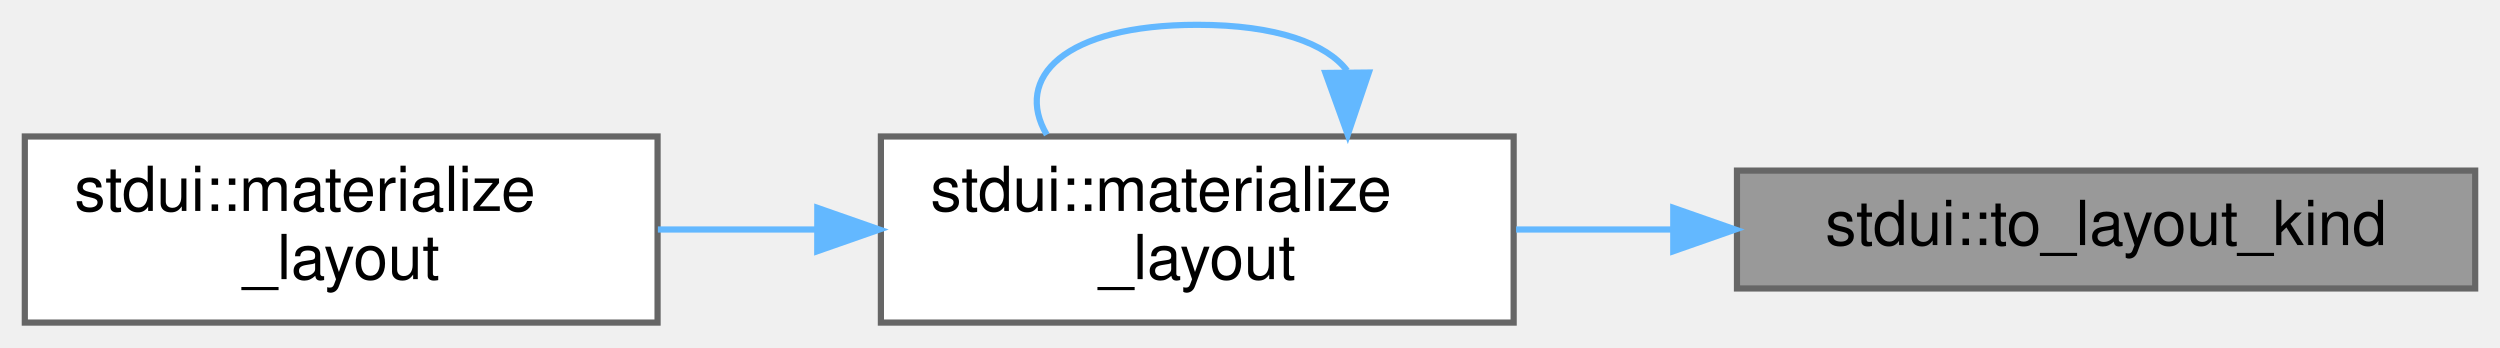
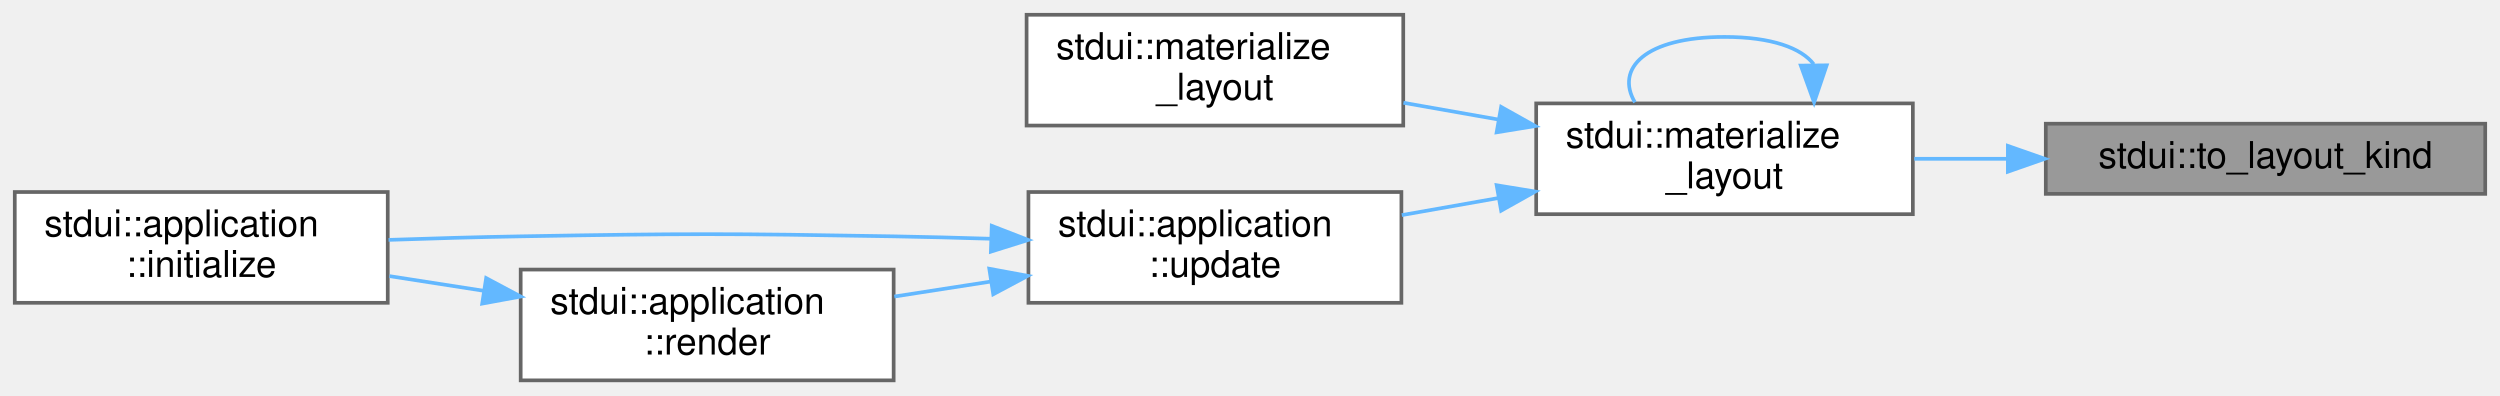
- <svg xmlns="http://www.w3.org/2000/svg" xmlns:xlink="http://www.w3.org/1999/xlink" width="403pt" height="56pt" viewBox="0.00 0.00 403.00 56.00">
-   <g id="graph0" class="graph" transform="scale(1 1) rotate(0) translate(4 52)">
+ <svg xmlns="http://www.w3.org/2000/svg" xmlns:xlink="http://www.w3.org/1999/xlink" width="677pt" height="107pt" viewBox="0.00 0.00 677.00 107.00">
+   <g id="graph0" class="graph" transform="scale(1 1) rotate(0) translate(4 103)">
    <g id="Node000001" class="node">
      <g id="a_Node000001">
        <a xlink:title=" ">
-           <polygon fill="#999999" stroke="#666666" points="395,-24.5 276,-24.5 276,-5.5 395,-5.5 395,-24.5" />
-           <text text-anchor="middle" x="335.5" y="-12.5" font-family="Helvetica,sans-Serif" font-size="10.00">stdui::to_layout_kind</text>
+           <polygon fill="#999999" stroke="#666666" points="669,-69.5 550,-69.5 550,-50.5 669,-50.5 669,-69.5" />
+           <text text-anchor="middle" x="609.5" y="-57.5" font-family="Helvetica,sans-Serif" font-size="10.00">stdui::to_layout_kind</text>
        </a>
      </g>
    </g>
    <g id="Node000002" class="node">
      <g id="a_Node000002">
        <a xlink:href="namespacestdui.html#a8fc57a34c850af116c51fac88ddd6ae9" target="_top" xlink:title="Creates a layout tree from a headless expression snapshot.">
-           <polygon fill="white" stroke="#666666" points="240,-30 138,-30 138,0 240,0 240,-30" />
-           <text text-anchor="start" x="146" y="-18" font-family="Helvetica,sans-Serif" font-size="10.00">stdui::materialize</text>
-           <text text-anchor="middle" x="189" y="-7" font-family="Helvetica,sans-Serif" font-size="10.00">_layout</text>
+           <polygon fill="white" stroke="#666666" points="514,-75 412,-75 412,-45 514,-45 514,-75" />
+           <text text-anchor="start" x="420" y="-63" font-family="Helvetica,sans-Serif" font-size="10.00">stdui::materialize</text>
+           <text text-anchor="middle" x="463" y="-52" font-family="Helvetica,sans-Serif" font-size="10.00">_layout</text>
        </a>
      </g>
    </g>
    <g id="edge1_Node000001_Node000002" class="edge">
      <g id="a_edge1_Node000001_Node000002">
        <a xlink:title=" ">
-           <path fill="none" stroke="#63b8ff" d="M265.47,-15C257.01,-15 248.5,-15 240.39,-15" />
-           <polygon fill="#63b8ff" stroke="#63b8ff" points="265.73,-18.5 275.73,-15 265.73,-11.5 265.73,-18.5" />
+           <path fill="none" stroke="#63b8ff" d="M539.47,-60C531.01,-60 522.5,-60 514.39,-60" />
+           <polygon fill="#63b8ff" stroke="#63b8ff" points="539.73,-63.5 549.73,-60 539.73,-56.5 539.73,-63.5" />
        </a>
      </g>
    </g>
    <g id="edge2_Node000002_Node000002" class="edge">
      <g id="a_edge2_Node000002_Node000002">
        <a xlink:title=" ">
-           <path fill="none" stroke="#63b8ff" d="M213.16,-40.6C209.85,-44.97 201.8,-48 189,-48 167.44,-48 159.35,-39.41 164.74,-30.28" />
-           <polygon fill="#63b8ff" stroke="#63b8ff" points="216.66,-40.31 213.26,-30.28 209.66,-40.24 216.66,-40.31" />
+           <path fill="none" stroke="#63b8ff" d="M487.16,-85.6C483.85,-89.97 475.8,-93 463,-93 441.44,-93 433.35,-84.41 438.74,-75.28" />
+           <polygon fill="#63b8ff" stroke="#63b8ff" points="490.66,-85.31 487.26,-75.28 483.66,-85.24 490.66,-85.31" />
        </a>
      </g>
    </g>
    <g id="Node000003" class="node">
      <g id="a_Node000003">
        <a xlink:href="namespacestdui.html#a535e8b718cbfb2407f6409b1622f6b07" target="_top" xlink:title=" ">
-           <polygon fill="white" stroke="#666666" points="102,-30 0,-30 0,0 102,0 102,-30" />
-           <text text-anchor="start" x="8" y="-18" font-family="Helvetica,sans-Serif" font-size="10.00">stdui::materialize</text>
-           <text text-anchor="middle" x="51" y="-7" font-family="Helvetica,sans-Serif" font-size="10.00">_layout</text>
+           <polygon fill="white" stroke="#666666" points="376,-99 274,-99 274,-69 376,-69 376,-99" />
+           <text text-anchor="start" x="282" y="-87" font-family="Helvetica,sans-Serif" font-size="10.00">stdui::materialize</text>
+           <text text-anchor="middle" x="325" y="-76" font-family="Helvetica,sans-Serif" font-size="10.00">_layout</text>
        </a>
      </g>
    </g>
    <g id="edge3_Node000002_Node000003" class="edge">
      <g id="a_edge3_Node000002_Node000003">
        <a xlink:title=" ">
-           <path fill="none" stroke="#63b8ff" d="M127.49,-15C118.99,-15 110.33,-15 102.05,-15" />
-           <polygon fill="#63b8ff" stroke="#63b8ff" points="127.75,-18.5 137.75,-15 127.74,-11.5 127.75,-18.5" />
+           <path fill="none" stroke="#63b8ff" d="M401.77,-70.63C393.18,-72.15 384.42,-73.69 376.05,-75.17" />
+           <polygon fill="#63b8ff" stroke="#63b8ff" points="402.51,-74.05 411.75,-68.87 401.29,-67.16 402.51,-74.05" />
+         </a>
+       </g>
+     </g>
+     <g id="Node000004" class="node">
+       <g id="a_Node000004">
+         <a xlink:href="classstdui_1_1application.html#a3b70c80c1ece19291e8dda9913941b0a" target="_top" xlink:title="Evaluates the component tree and materializes layout.">
+           <polygon fill="white" stroke="#666666" points="375.5,-51 274.5,-51 274.5,-21 375.5,-21 375.5,-51" />
+           <text text-anchor="start" x="282.5" y="-39" font-family="Helvetica,sans-Serif" font-size="10.00">stdui::application</text>
+           <text text-anchor="middle" x="325" y="-28" font-family="Helvetica,sans-Serif" font-size="10.00">::update</text>
+         </a>
+       </g>
+     </g>
+     <g id="edge4_Node000002_Node000004" class="edge">
+       <g id="a_edge4_Node000002_Node000004">
+         <a xlink:title=" ">
+           <path fill="none" stroke="#63b8ff" d="M401.64,-49.35C392.93,-47.81 384.06,-46.25 375.6,-44.75" />
+           <polygon fill="#63b8ff" stroke="#63b8ff" points="401.29,-52.84 411.75,-51.13 402.51,-45.95 401.29,-52.84" />
+         </a>
+       </g>
+     </g>
+     <g id="Node000005" class="node">
+       <g id="a_Node000005">
+         <a xlink:href="classstdui_1_1application.html#a7508bae116a225494339dc214fa3e57d" target="_top" xlink:title="Initializes the application and creates the window.">
+           <polygon fill="white" stroke="#666666" points="101,-51 0,-51 0,-21 101,-21 101,-51" />
+           <text text-anchor="start" x="8" y="-39" font-family="Helvetica,sans-Serif" font-size="10.00">stdui::application</text>
+           <text text-anchor="middle" x="50.5" y="-28" font-family="Helvetica,sans-Serif" font-size="10.00">::initialize</text>
+         </a>
+       </g>
+     </g>
+     <g id="edge5_Node000004_Node000005" class="edge">
+       <g id="a_edge5_Node000004_Node000005">
+         <a xlink:title=" ">
+           <path fill="none" stroke="#63b8ff" d="M264.22,-38.35C255.43,-38.62 246.48,-38.85 238,-39 193.12,-39.78 181.88,-39.79 137,-39 125.42,-38.8 112.95,-38.44 101.22,-38.04" />
+           <polygon fill="#63b8ff" stroke="#63b8ff" points="264.56,-41.85 274.44,-38.02 264.33,-34.85 264.56,-41.85" />
+         </a>
+       </g>
+     </g>
+     <g id="Node000006" class="node">
+       <g id="a_Node000006">
+         <a xlink:href="classstdui_1_1application.html#a2d57546b748c271efc052c72af0496e6" target="_top" xlink:title="Renders the current layout tree.">
+           <polygon fill="white" stroke="#666666" points="238,-30 137,-30 137,0 238,0 238,-30" />
+           <text text-anchor="start" x="145" y="-18" font-family="Helvetica,sans-Serif" font-size="10.00">stdui::application</text>
+           <text text-anchor="middle" x="187.5" y="-7" font-family="Helvetica,sans-Serif" font-size="10.00">::render</text>
+         </a>
+       </g>
+     </g>
+     <g id="edge6_Node000004_Node000006" class="edge">
+       <g id="a_edge6_Node000004_Node000006">
+         <a xlink:title=" ">
+           <path fill="none" stroke="#63b8ff" d="M264.22,-26.74C255.52,-25.39 246.65,-24.01 238.18,-22.7" />
+           <polygon fill="#63b8ff" stroke="#63b8ff" points="263.9,-30.23 274.31,-28.3 264.97,-23.31 263.9,-30.23" />
+         </a>
+       </g>
+     </g>
+     <g id="edge7_Node000006_Node000005" class="edge">
+       <g id="a_edge7_Node000006_Node000005">
+         <a xlink:title=" ">
+           <path fill="none" stroke="#63b8ff" d="M127.07,-24.24C118.52,-25.57 109.79,-26.93 101.45,-28.23" />
+           <polygon fill="#63b8ff" stroke="#63b8ff" points="127.65,-27.7 137,-22.7 126.58,-20.78 127.65,-27.7" />
        </a>
      </g>
    </g>
  </g>
</svg>
